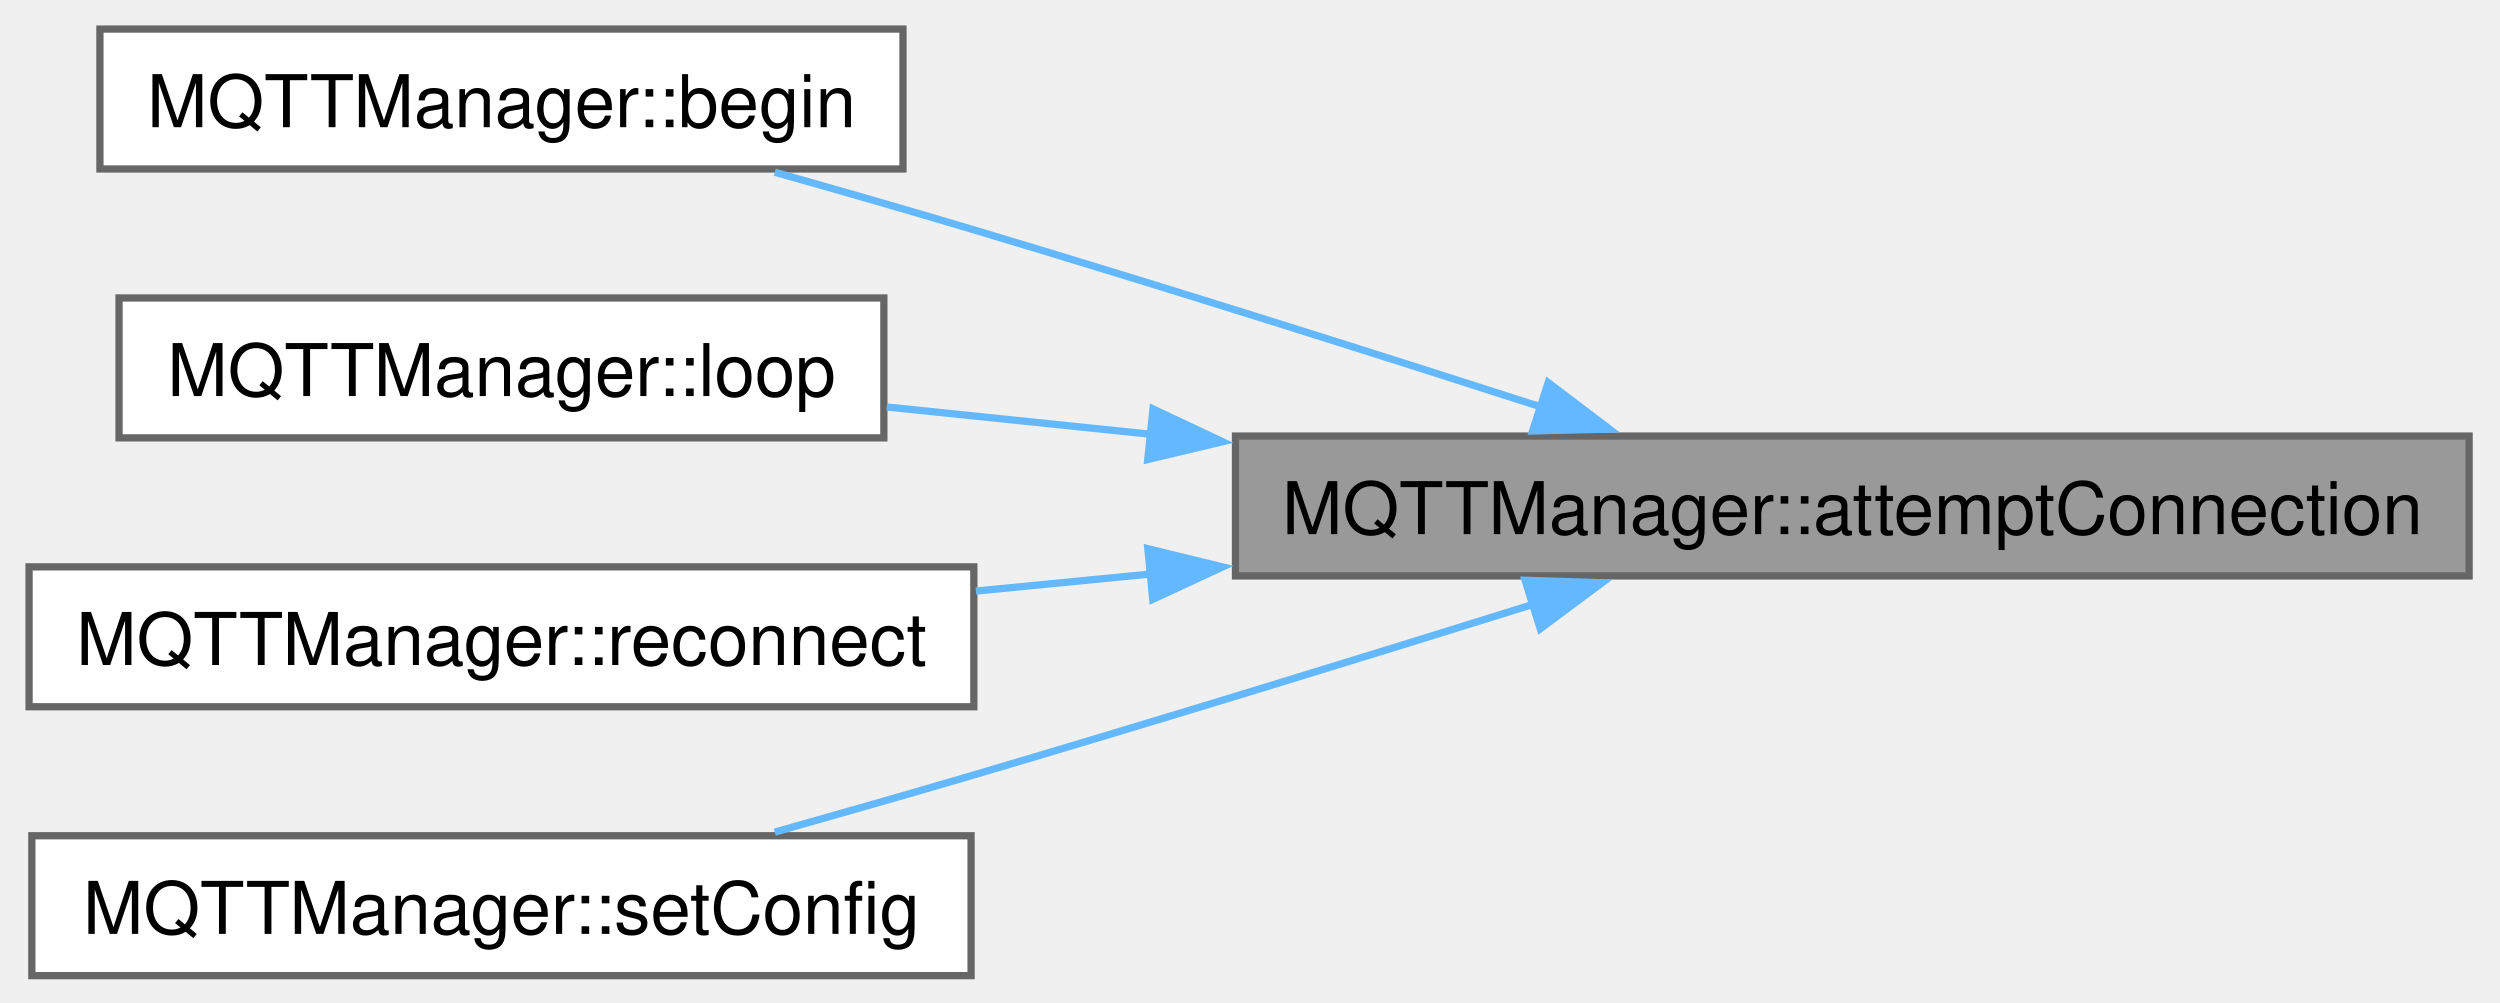
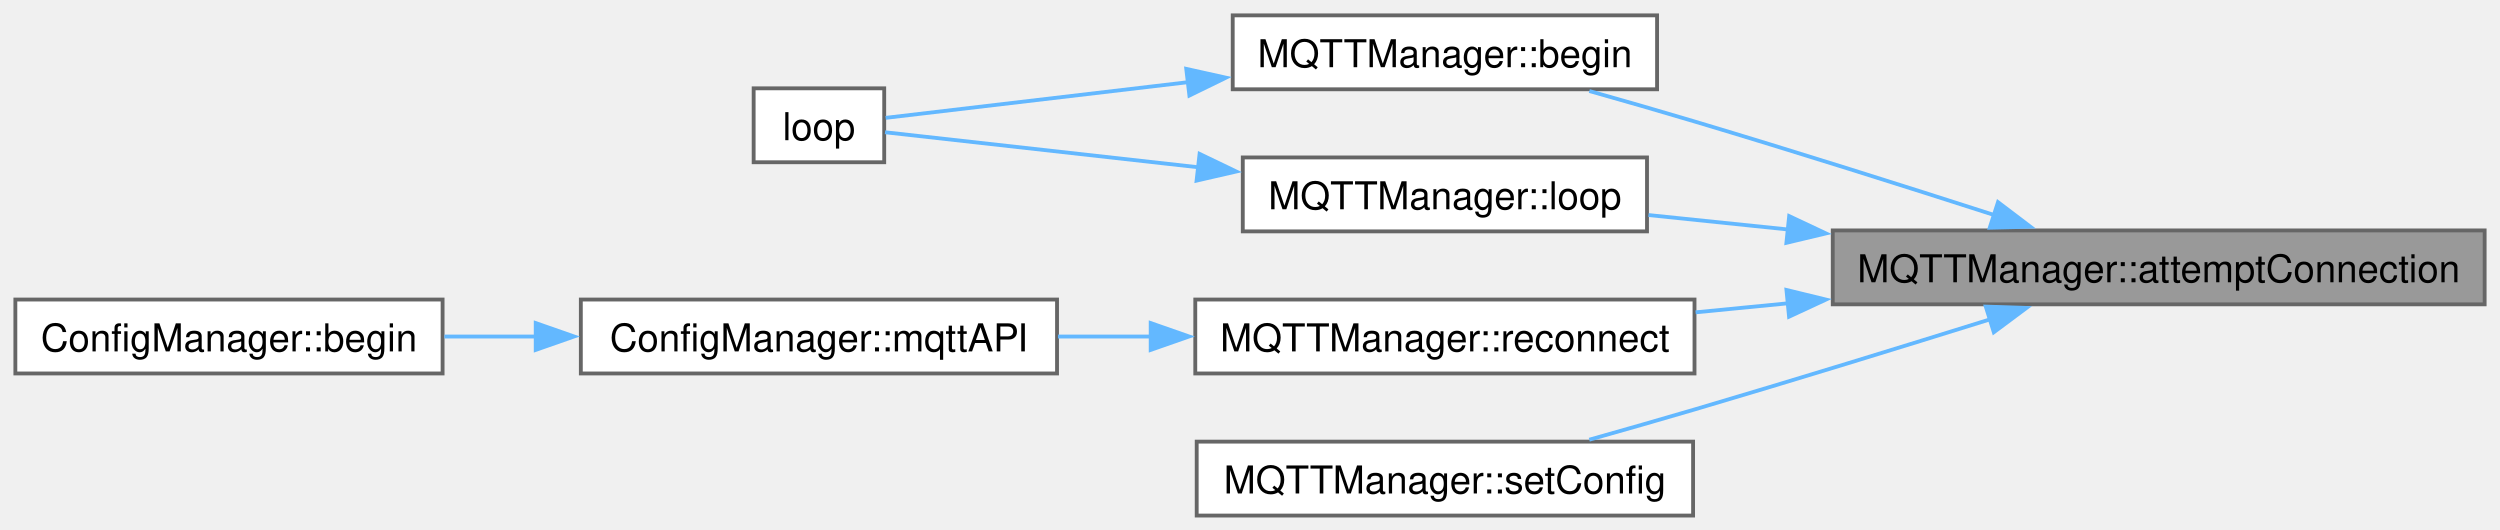
- <svg xmlns="http://www.w3.org/2000/svg" xmlns:xlink="http://www.w3.org/1999/xlink" width="344pt" height="138pt" viewBox="0.00 0.00 344.00 138.00">
+ <svg xmlns="http://www.w3.org/2000/svg" xmlns:xlink="http://www.w3.org/1999/xlink" width="651pt" height="138pt" viewBox="0.00 0.00 651.00 138.00">
  <g id="graph0" class="graph" transform="scale(1 1) rotate(0) translate(4 134.25)">
    <g id="Node000001" class="node">
      <g id="a_Node000001">
-         <a xlink:title="Attempt to connect to MQTT broker.">
-           <polygon fill="#999999" stroke="#666666" points="335.75,-74.25 166,-74.25 166,-55 335.75,-55 335.75,-74.25" />
-           <text xml:space="preserve" text-anchor="middle" x="250.88" y="-60.75" font-family="Helvetica,sans-Serif" font-size="10.00">MQTTManager::attemptConnection</text>
+         <a xlink:title="Attempt to connect to MQTT broker (non-blocking)">
+           <polygon fill="#999999" stroke="#666666" points="643,-74.25 473.25,-74.25 473.25,-55 643,-55 643,-74.25" />
+           <text xml:space="preserve" text-anchor="middle" x="558.12" y="-60.75" font-family="Helvetica,sans-Serif" font-size="10.00">MQTTManager::attemptConnection</text>
        </a>
      </g>
    </g>
    <g id="Node000002" class="node">
      <g id="a_Node000002">
        <a xlink:href="class_m_q_t_t_manager.html#a0865d8e5c42ab2106d9f2c172ee1cec2" target="_top" xlink:title="Initialize MQTT manager and establish connection.">
-           <polygon fill="white" stroke="#666666" points="120.25,-130.25 9.75,-130.25 9.75,-111 120.25,-111 120.25,-130.25" />
-           <text xml:space="preserve" text-anchor="middle" x="65" y="-116.75" font-family="Helvetica,sans-Serif" font-size="10.00">MQTTManager::begin</text>
+           <polygon fill="white" stroke="#666666" points="427.5,-130.25 317,-130.25 317,-111 427.5,-111 427.5,-130.25" />
+           <text xml:space="preserve" text-anchor="middle" x="372.25" y="-116.75" font-family="Helvetica,sans-Serif" font-size="10.00">MQTTManager::begin</text>
        </a>
      </g>
    </g>
    <g id="edge1_Node000001_Node000002" class="edge">
      <g id="a_edge1_Node000001_Node000002">
        <a xlink:title=" ">
-           <path fill="none" stroke="#63b8ff" d="M208.15,-78.22C185.16,-85.62 156.06,-94.83 130,-102.62 121.15,-105.27 111.59,-108.02 102.61,-110.55" />
-           <polygon fill="#63b8ff" stroke="#63b8ff" points="209.03,-81.61 217.47,-75.21 206.88,-74.95 209.03,-81.61" />
-         </a>
-       </g>
-     </g>
-     <g id="Node000003" class="node">
-       <g id="a_Node000003">
-         <a xlink:href="class_m_q_t_t_manager.html#a9266e647933501851b411b6d2a9a1f95" target="_top" xlink:title="Main loop function to handle MQTT operations.">
-           <polygon fill="white" stroke="#666666" points="117.62,-93.25 12.38,-93.25 12.38,-74 117.62,-74 117.62,-93.25" />
-           <text xml:space="preserve" text-anchor="middle" x="65" y="-79.75" font-family="Helvetica,sans-Serif" font-size="10.00">MQTTManager::loop</text>
-         </a>
-       </g>
-     </g>
-     <g id="edge2_Node000001_Node000003" class="edge">
-       <g id="a_edge2_Node000001_Node000003">
-         <a xlink:title=" ">
-           <path fill="none" stroke="#63b8ff" d="M154.66,-74.46C142.05,-75.77 129.51,-77.06 118.02,-78.25" />
-           <polygon fill="#63b8ff" stroke="#63b8ff" points="154.65,-77.98 164.23,-73.47 153.93,-71.02 154.65,-77.98" />
+           <path fill="none" stroke="#63b8ff" d="M515.4,-78.22C492.41,-85.62 463.31,-94.83 437.25,-102.62 428.4,-105.27 418.84,-108.02 409.86,-110.55" />
+           <polygon fill="#63b8ff" stroke="#63b8ff" points="516.28,-81.61 524.72,-75.21 514.13,-74.95 516.28,-81.61" />
        </a>
      </g>
    </g>
    <g id="Node000004" class="node">
      <g id="a_Node000004">
-         <a xlink:href="class_m_q_t_t_manager.html#ab8e796839e28f468cb21f9f28b421bed" target="_top" xlink:title="Force reconnection to MQTT broker.">
-           <polygon fill="white" stroke="#666666" points="130,-56.25 0,-56.25 0,-37 130,-37 130,-56.25" />
-           <text xml:space="preserve" text-anchor="middle" x="65" y="-42.75" font-family="Helvetica,sans-Serif" font-size="10.00">MQTTManager::reconnect</text>
+         <a xlink:href="class_m_q_t_t_manager.html#a9266e647933501851b411b6d2a9a1f95" target="_top" xlink:title="Main loop function to handle MQTT operations.">
+           <polygon fill="white" stroke="#666666" points="424.88,-93.25 319.62,-93.25 319.62,-74 424.88,-74 424.88,-93.25" />
+           <text xml:space="preserve" text-anchor="middle" x="372.25" y="-79.75" font-family="Helvetica,sans-Serif" font-size="10.00">MQTTManager::loop</text>
        </a>
      </g>
    </g>
    <g id="edge3_Node000001_Node000004" class="edge">
      <g id="a_edge3_Node000001_Node000004">
        <a xlink:title=" ">
-           <path fill="none" stroke="#63b8ff" d="M154.54,-55.29C146.33,-54.49 138.15,-53.69 130.28,-52.92" />
-           <polygon fill="#63b8ff" stroke="#63b8ff" points="153.94,-58.75 164.23,-56.24 154.62,-51.78 153.94,-58.75" />
+           <path fill="none" stroke="#63b8ff" d="M461.91,-74.46C449.3,-75.77 436.76,-77.06 425.27,-78.25" />
+           <polygon fill="#63b8ff" stroke="#63b8ff" points="461.9,-77.98 471.48,-73.47 461.18,-71.02 461.9,-77.98" />
        </a>
      </g>
    </g>
    <g id="Node000005" class="node">
      <g id="a_Node000005">
-         <a xlink:href="class_m_q_t_t_manager.html#aacbf1b109ac1d6b168309abfd8b3aa72" target="_top" xlink:title="Set new configuration.">
-           <polygon fill="white" stroke="#666666" points="129.62,-19.25 0.38,-19.25 0.38,0 129.62,0 129.62,-19.25" />
-           <text xml:space="preserve" text-anchor="middle" x="65" y="-5.75" font-family="Helvetica,sans-Serif" font-size="10.00">MQTTManager::setConfig</text>
+         <a xlink:href="class_m_q_t_t_manager.html#ab8e796839e28f468cb21f9f28b421bed" target="_top" xlink:title="Force reconnection to MQTT broker.">
+           <polygon fill="white" stroke="#666666" points="437.25,-56.25 307.25,-56.25 307.25,-37 437.25,-37 437.25,-56.25" />
+           <text xml:space="preserve" text-anchor="middle" x="372.25" y="-42.75" font-family="Helvetica,sans-Serif" font-size="10.00">MQTTManager::reconnect</text>
        </a>
      </g>
    </g>
-     <g id="edge4_Node000001_Node000005" class="edge">
-       <g id="a_edge4_Node000001_Node000005">
+     <g id="edge5_Node000001_Node000005" class="edge">
+       <g id="a_edge5_Node000001_Node000005">
        <a xlink:title=" ">
-           <path fill="none" stroke="#63b8ff" d="M207.17,-51.16C184.32,-44.02 155.67,-35.2 130,-27.62 121.14,-25.01 111.57,-22.28 102.6,-19.75" />
-           <polygon fill="#63b8ff" stroke="#63b8ff" points="205.85,-54.41 216.44,-54.06 207.94,-47.73 205.85,-54.41" />
+           <path fill="none" stroke="#63b8ff" d="M461.79,-55.29C453.58,-54.49 445.4,-53.69 437.53,-52.92" />
+           <polygon fill="#63b8ff" stroke="#63b8ff" points="461.19,-58.75 471.48,-56.24 461.87,-51.78 461.19,-58.75" />
+         </a>
+       </g>
+     </g>
+     <g id="Node000008" class="node">
+       <g id="a_Node000008">
+         <a xlink:href="class_m_q_t_t_manager.html#aacbf1b109ac1d6b168309abfd8b3aa72" target="_top" xlink:title="Set new configuration.">
+           <polygon fill="white" stroke="#666666" points="436.88,-19.25 307.62,-19.25 307.62,0 436.88,0 436.88,-19.25" />
+           <text xml:space="preserve" text-anchor="middle" x="372.25" y="-5.75" font-family="Helvetica,sans-Serif" font-size="10.00">MQTTManager::setConfig</text>
+         </a>
+       </g>
+     </g>
+     <g id="edge8_Node000001_Node000008" class="edge">
+       <g id="a_edge8_Node000001_Node000008">
+         <a xlink:title=" ">
+           <path fill="none" stroke="#63b8ff" d="M514.42,-51.16C491.57,-44.02 462.92,-35.2 437.25,-27.62 428.39,-25.01 418.82,-22.28 409.85,-19.75" />
+           <polygon fill="#63b8ff" stroke="#63b8ff" points="513.1,-54.41 523.69,-54.06 515.19,-47.73 513.1,-54.41" />
+         </a>
+       </g>
+     </g>
+     <g id="Node000003" class="node">
+       <g id="a_Node000003">
+         <a xlink:href="main_8cpp.html#afe461d27b9c48d5921c00d521181f12f" target="_top" xlink:title="Main system loop.">
+           <polygon fill="white" stroke="#666666" points="226.25,-111.25 192.25,-111.25 192.25,-92 226.25,-92 226.25,-111.25" />
+           <text xml:space="preserve" text-anchor="middle" x="209.25" y="-97.75" font-family="Helvetica,sans-Serif" font-size="10.00">loop</text>
+         </a>
+       </g>
+     </g>
+     <g id="edge2_Node000002_Node000003" class="edge">
+       <g id="a_edge2_Node000002_Node000003">
+         <a xlink:title=" ">
+           <path fill="none" stroke="#63b8ff" d="M305.44,-112.86C276.61,-109.46 245.18,-105.75 226.62,-103.56" />
+           <polygon fill="#63b8ff" stroke="#63b8ff" points="304.9,-116.32 315.24,-114.02 305.72,-109.37 304.9,-116.32" />
+         </a>
+       </g>
+     </g>
+     <g id="edge4_Node000004_Node000003" class="edge">
+       <g id="a_edge4_Node000004_Node000003">
+         <a xlink:title=" ">
+           <path fill="none" stroke="#63b8ff" d="M308.25,-90.67C278.59,-93.98 245.6,-97.67 226.46,-99.81" />
+           <polygon fill="#63b8ff" stroke="#63b8ff" points="308.37,-94.18 317.92,-89.59 307.59,-87.22 308.37,-94.18" />
+         </a>
+       </g>
+     </g>
+     <g id="Node000006" class="node">
+       <g id="a_Node000006">
+         <a xlink:href="class_config_manager.html#aeaf809f5fcc5b5be963935c533a56e49" target="_top" xlink:title="Setup MQTT API endpoints.">
+           <polygon fill="white" stroke="#666666" points="271.25,-56.25 147.25,-56.25 147.25,-37 271.25,-37 271.25,-56.25" />
+           <text xml:space="preserve" text-anchor="middle" x="209.25" y="-42.75" font-family="Helvetica,sans-Serif" font-size="10.00">ConfigManager::mqttAPI</text>
+         </a>
+       </g>
+     </g>
+     <g id="edge6_Node000005_Node000006" class="edge">
+       <g id="a_edge6_Node000005_Node000006">
+         <a xlink:title=" ">
+           <path fill="none" stroke="#63b8ff" d="M295.75,-46.62C287.62,-46.62 279.43,-46.62 271.5,-46.62" />
+           <polygon fill="#63b8ff" stroke="#63b8ff" points="295.64,-50.13 305.64,-46.63 295.64,-43.13 295.64,-50.13" />
+         </a>
+       </g>
+     </g>
+     <g id="Node000007" class="node">
+       <g id="a_Node000007">
+         <a xlink:href="class_config_manager.html#a0497343220fc493f5cf9574922508908" target="_top" xlink:title="Initialize the configuration system.">
+           <polygon fill="white" stroke="#666666" points="111.25,-56.25 0,-56.25 0,-37 111.25,-37 111.25,-56.25" />
+           <text xml:space="preserve" text-anchor="middle" x="55.62" y="-42.75" font-family="Helvetica,sans-Serif" font-size="10.00">ConfigManager::begin</text>
+         </a>
+       </g>
+     </g>
+     <g id="edge7_Node000006_Node000007" class="edge">
+       <g id="a_edge7_Node000006_Node000007">
+         <a xlink:title=" ">
+           <path fill="none" stroke="#63b8ff" d="M135.69,-46.62C127.63,-46.62 119.52,-46.62 111.73,-46.62" />
+           <polygon fill="#63b8ff" stroke="#63b8ff" points="135.5,-50.13 145.5,-46.63 135.5,-43.13 135.5,-50.13" />
        </a>
      </g>
    </g>
  </g>
</svg>
